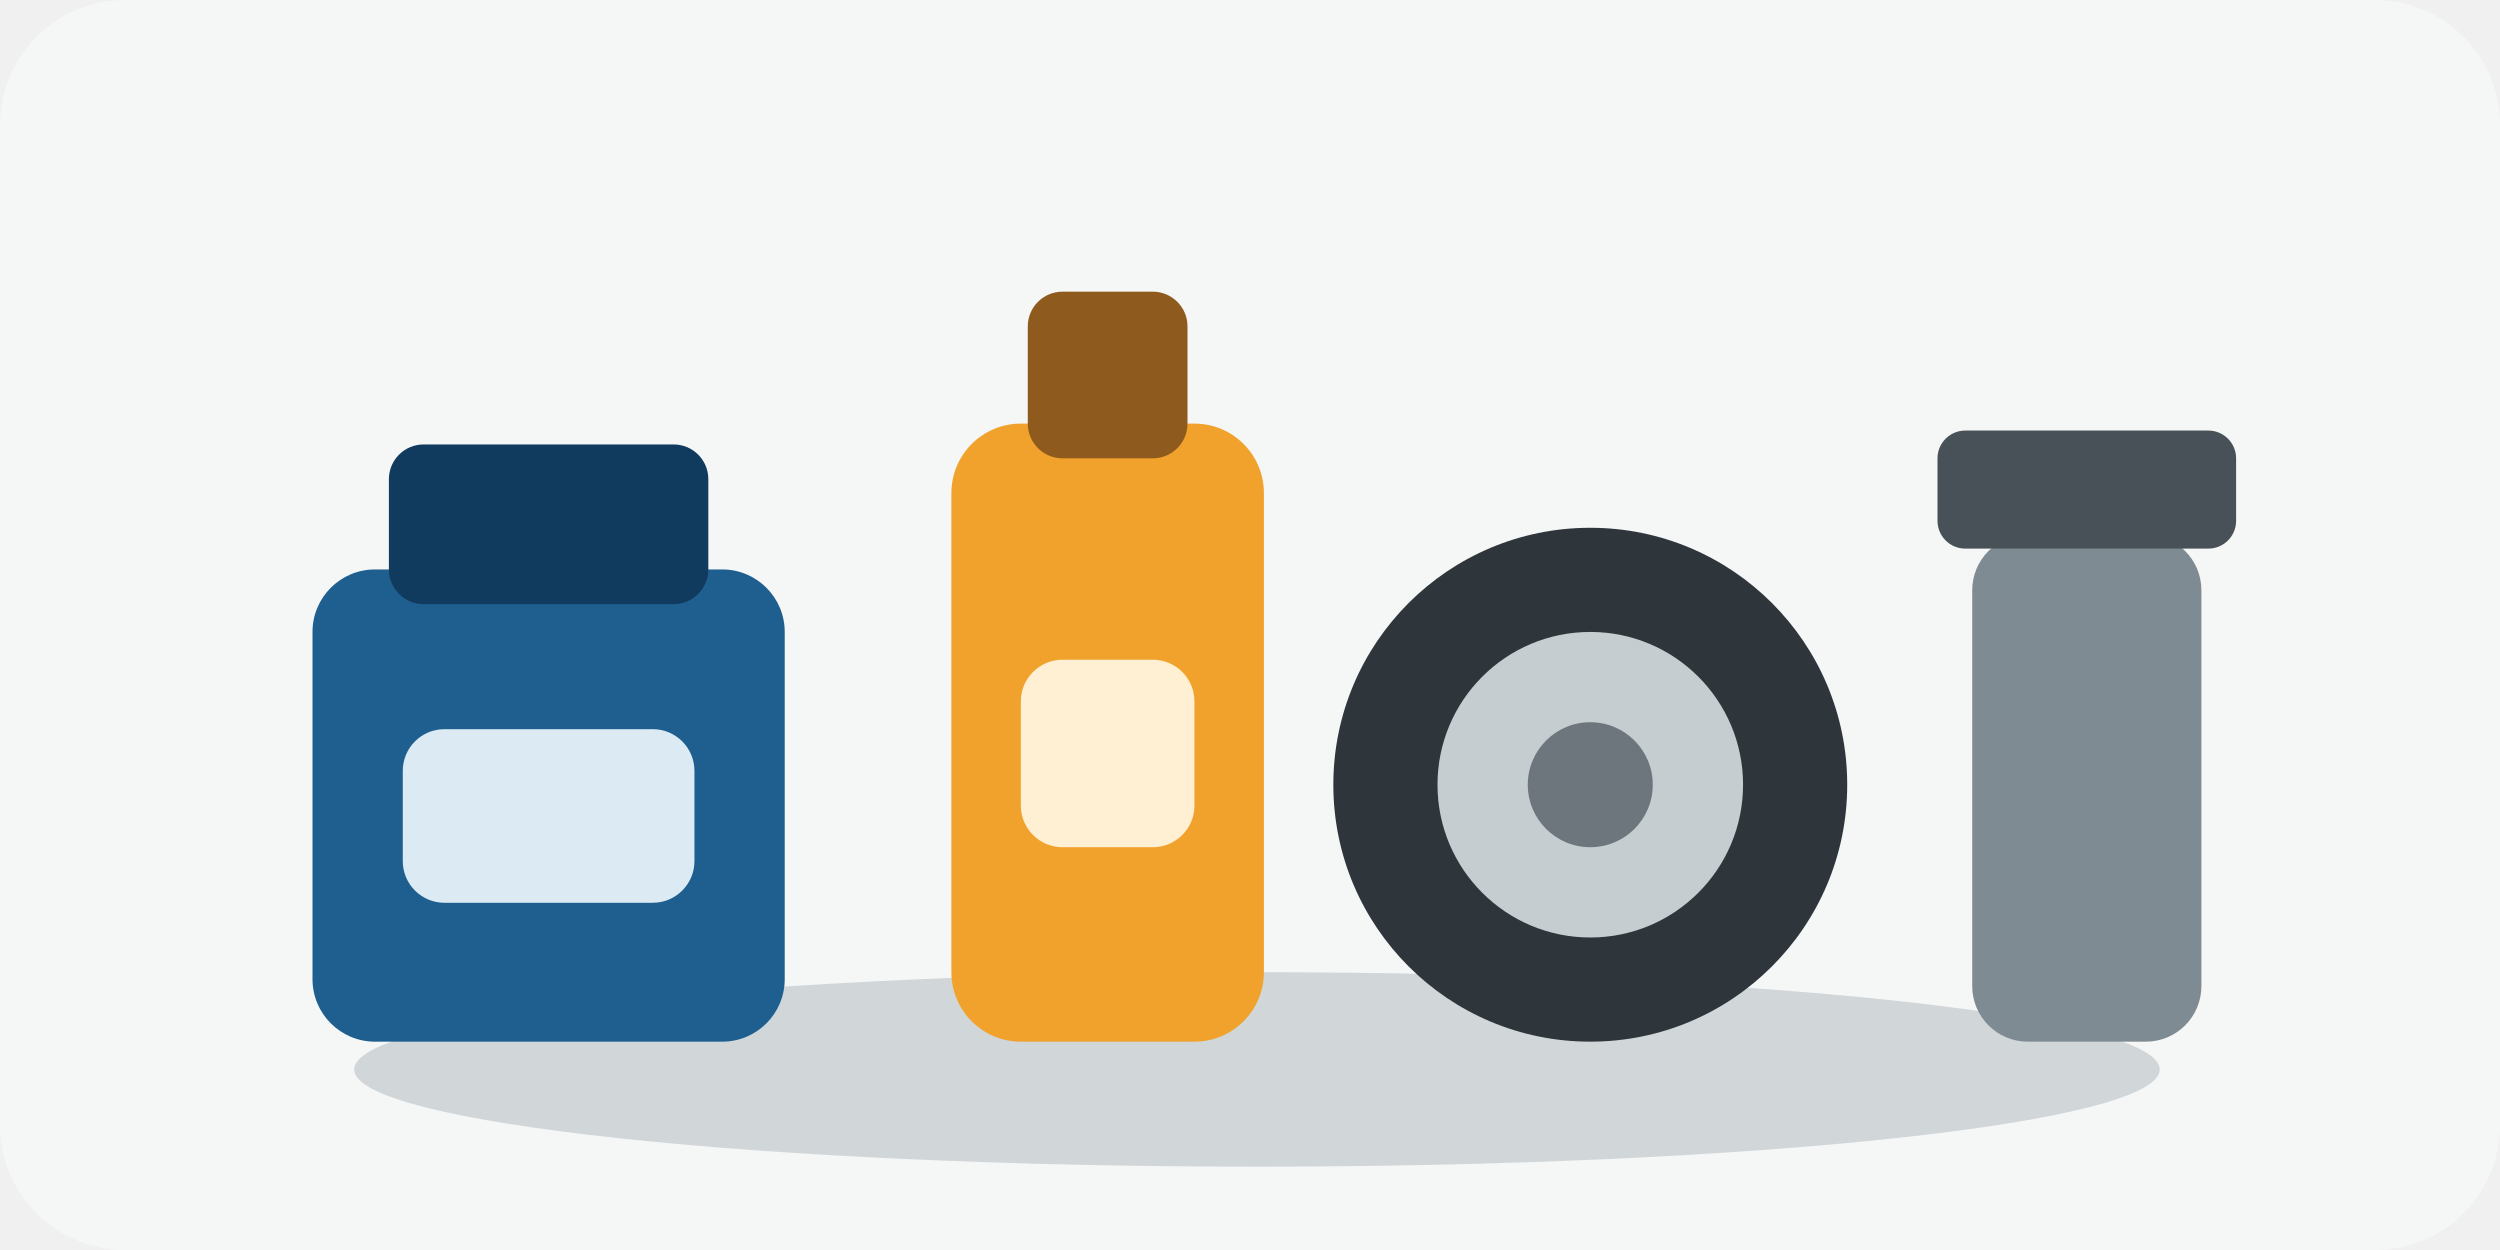
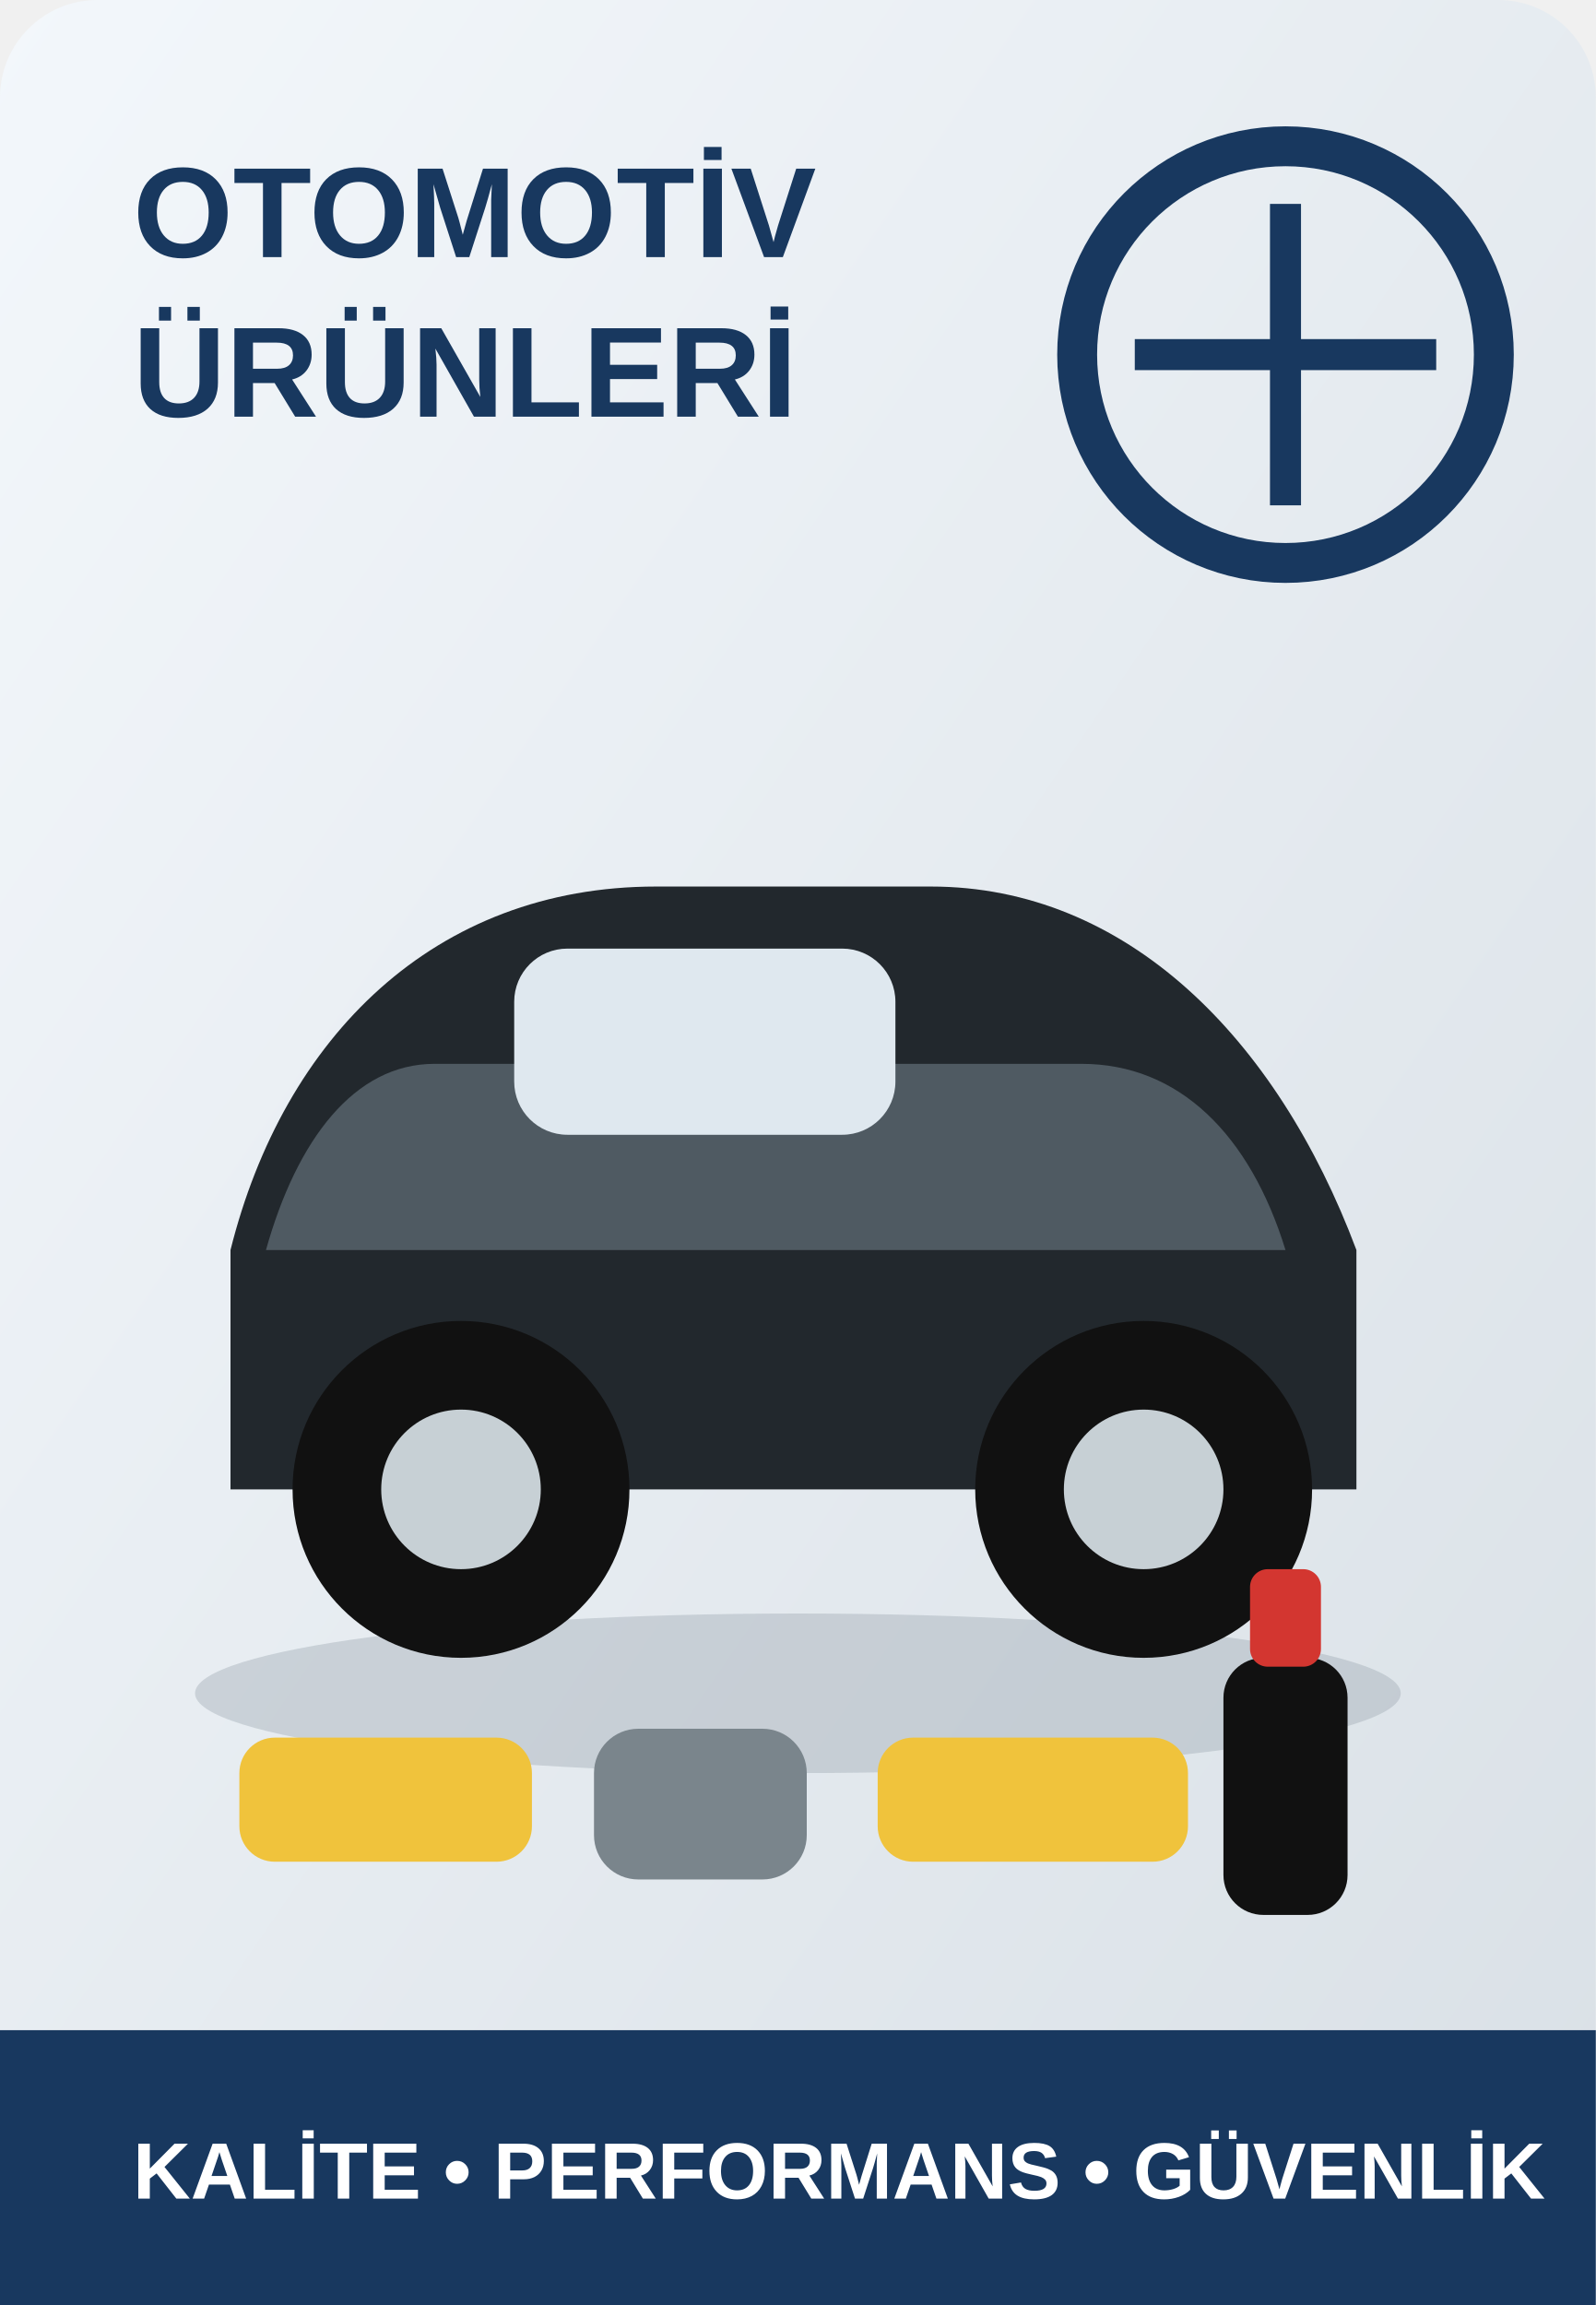
- <svg xmlns="http://www.w3.org/2000/svg" viewBox="0 0 360 180" role="img" aria-label="Automotive product group">
-   <rect width="360" height="180" rx="18" fill="#f5f6f6" />
-   <ellipse cx="181" cy="154" rx="130" ry="14" fill="#d1d6d9" />
-   <rect x="45" y="82" width="68" height="68" rx="9" fill="#1e5f8f" />
-   <rect x="56" y="64" width="46" height="23" rx="5" fill="#113b5e" />
-   <rect x="58" y="105" width="42" height="25" rx="6" fill="#dcebf3" />
-   <rect x="137" y="61" width="45" height="89" rx="10" fill="#f0a22c" />
-   <rect x="148" y="42" width="23" height="24" rx="5" fill="#8e5a1e" />
-   <rect x="147" y="95" width="25" height="27" rx="6" fill="#fff0d4" />
-   <circle cx="229" cy="113" r="37" fill="#2e363b" />
-   <circle cx="229" cy="113" r="22" fill="#c6cdd1" />
-   <circle cx="229" cy="113" r="9" fill="#6d767c" />
-   <rect x="284" y="77" width="33" height="73" rx="8" fill="#7f8b92" />
-   <rect x="279" y="62" width="43" height="17" rx="4" fill="#485157" />
+ <svg xmlns="http://www.w3.org/2000/svg" viewBox="0 0 360 520" role="img" aria-label="Otomotiv ürünleri">
+   <defs>
+     <linearGradient id="bg" x1="0" x2="1" y1="0" y2="1">
+       <stop stop-color="#f3f7fb" />
+       <stop offset="1" stop-color="#d9e0e6" />
+     </linearGradient>
+   </defs>
+   <rect width="360" height="520" rx="22" fill="url(#bg)" />
+   <text x="30" y="58" font-family="Arial, sans-serif" font-size="29" font-weight="900" fill="#18385f">OTOMOTİV</text>
+   <text x="30" y="94" font-family="Arial, sans-serif" font-size="29" font-weight="900" fill="#18385f">ÜRÜNLERİ</text>
+   <circle cx="290" cy="80" r="47" fill="none" stroke="#18385f" stroke-width="9" />
+   <path d="M256 80h68M290 46v68" stroke="#18385f" stroke-width="7" />
+   <ellipse cx="180" cy="382" rx="136" ry="18" fill="#98a4ad" opacity=".38" />
+   <path d="M52 282c12-48 46-82 96-82h62c44 0 78 34 96 82v54H52z" fill="#22282d" />
+   <path d="M98 240h146c22 0 38 16 46 42H60c7-25 20-42 38-42z" fill="#4f5a62" />
+   <rect x="116" y="214" width="86" height="42" rx="12" fill="#dfe8ef" />
+   <circle cx="104" cy="336" r="38" fill="#111" />
+   <circle cx="104" cy="336" r="18" fill="#c7d0d5" />
+   <circle cx="258" cy="336" r="38" fill="#111" />
+   <circle cx="258" cy="336" r="18" fill="#c7d0d5" />
+   <rect x="54" y="392" width="66" height="28" rx="8" fill="#f0c33c" />
+   <rect x="134" y="390" width="48" height="34" rx="10" fill="#7a858c" />
+   <rect x="198" y="392" width="70" height="28" rx="8" fill="#f0c33c" />
+   <rect x="276" y="374" width="28" height="58" rx="9" fill="#111" />
+   <rect x="282" y="354" width="16" height="22" rx="4" fill="#d33630" />
+   <rect y="458" width="360" height="62" fill="#18385f" />
+   <text x="30" y="496" font-family="Arial, sans-serif" font-size="18" font-weight="900" fill="#fff">KALİTE  •  PERFORMANS  •  GÜVENLİK</text>
</svg>
